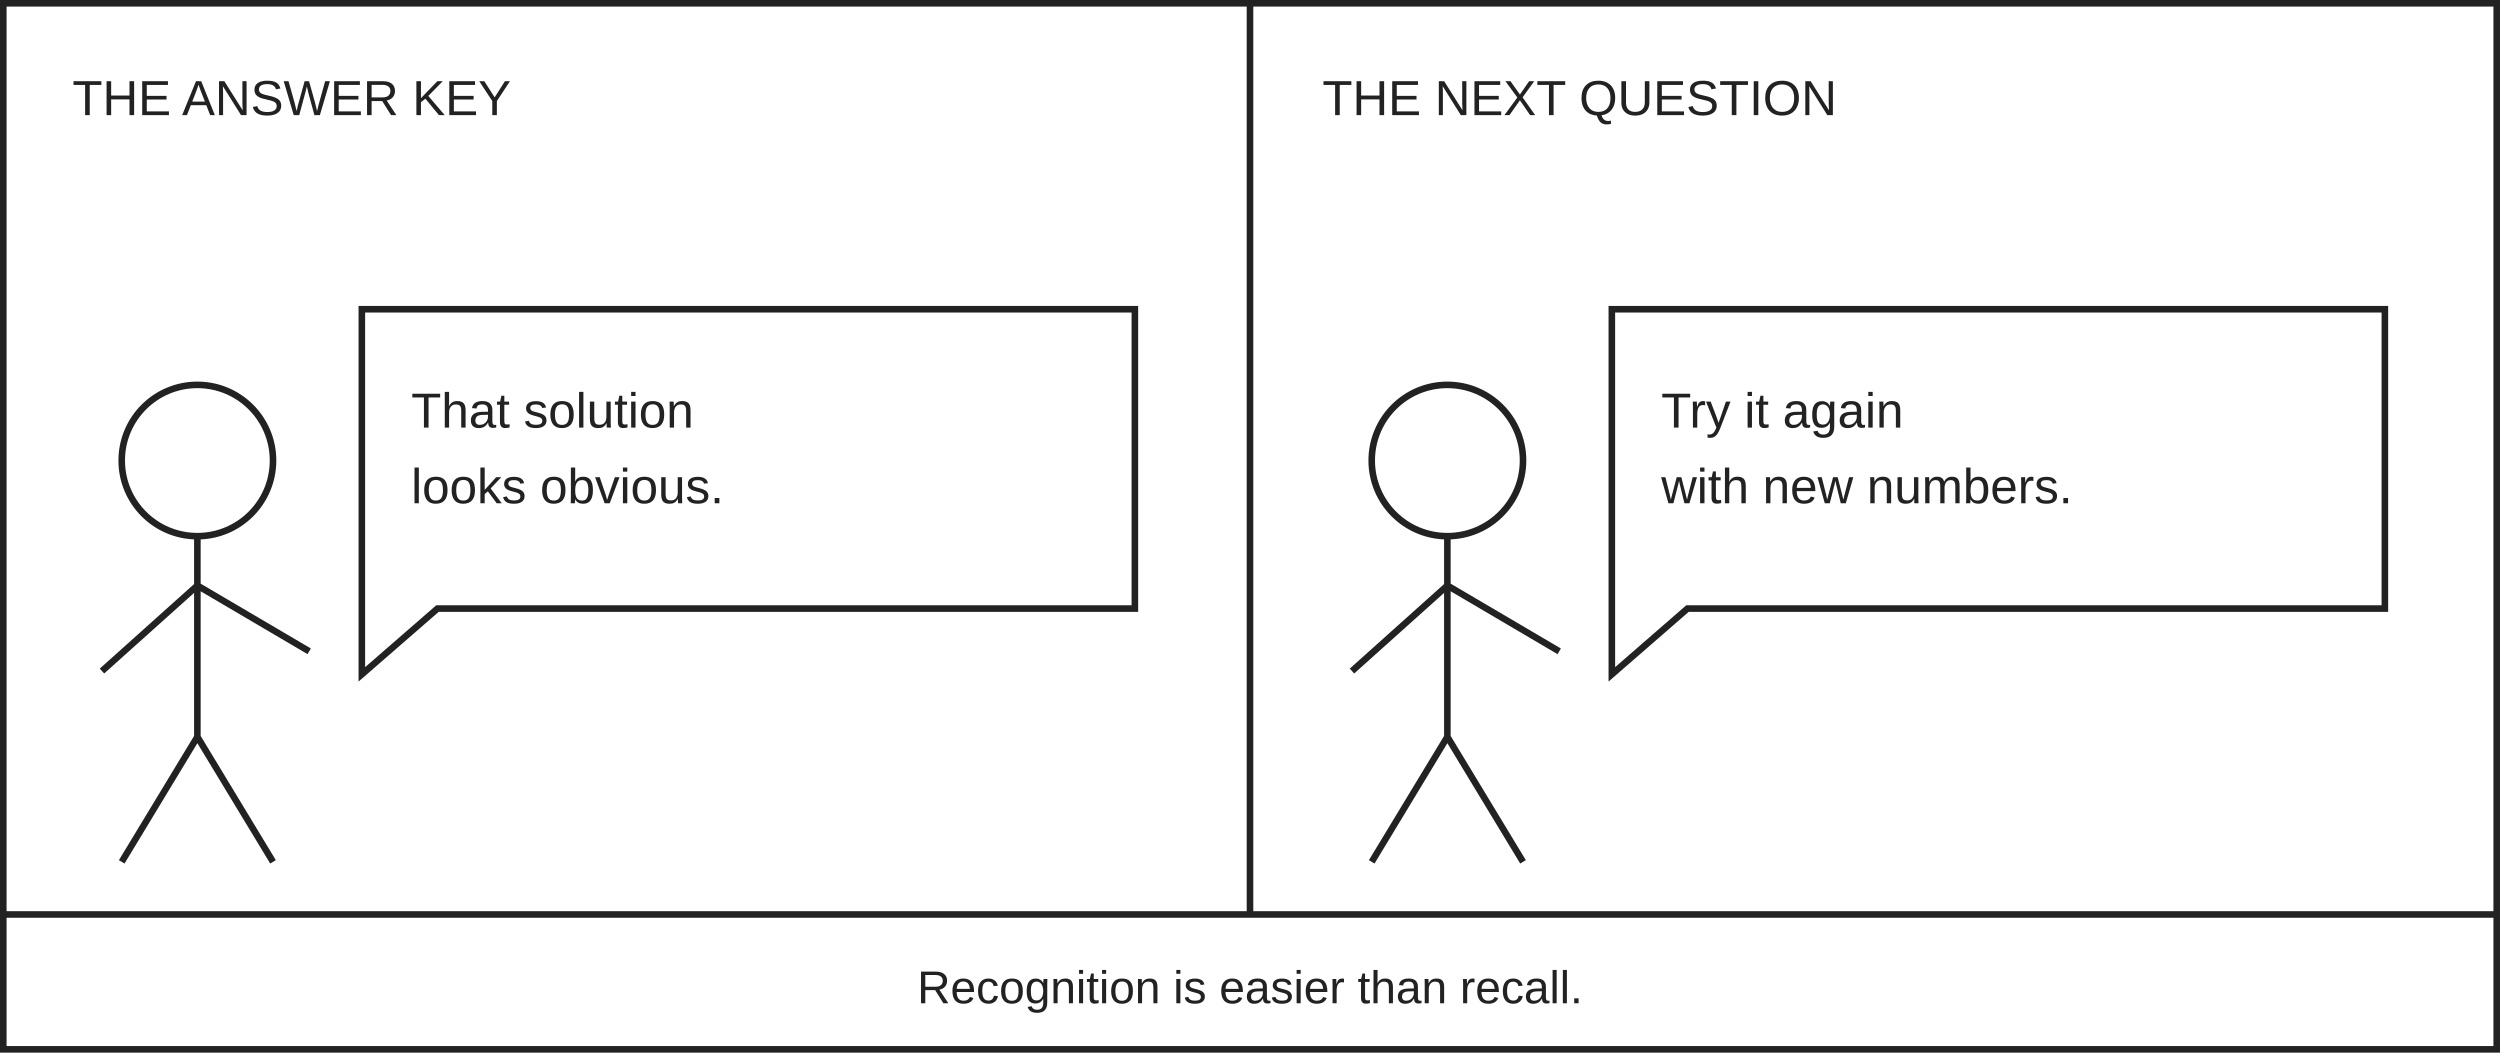
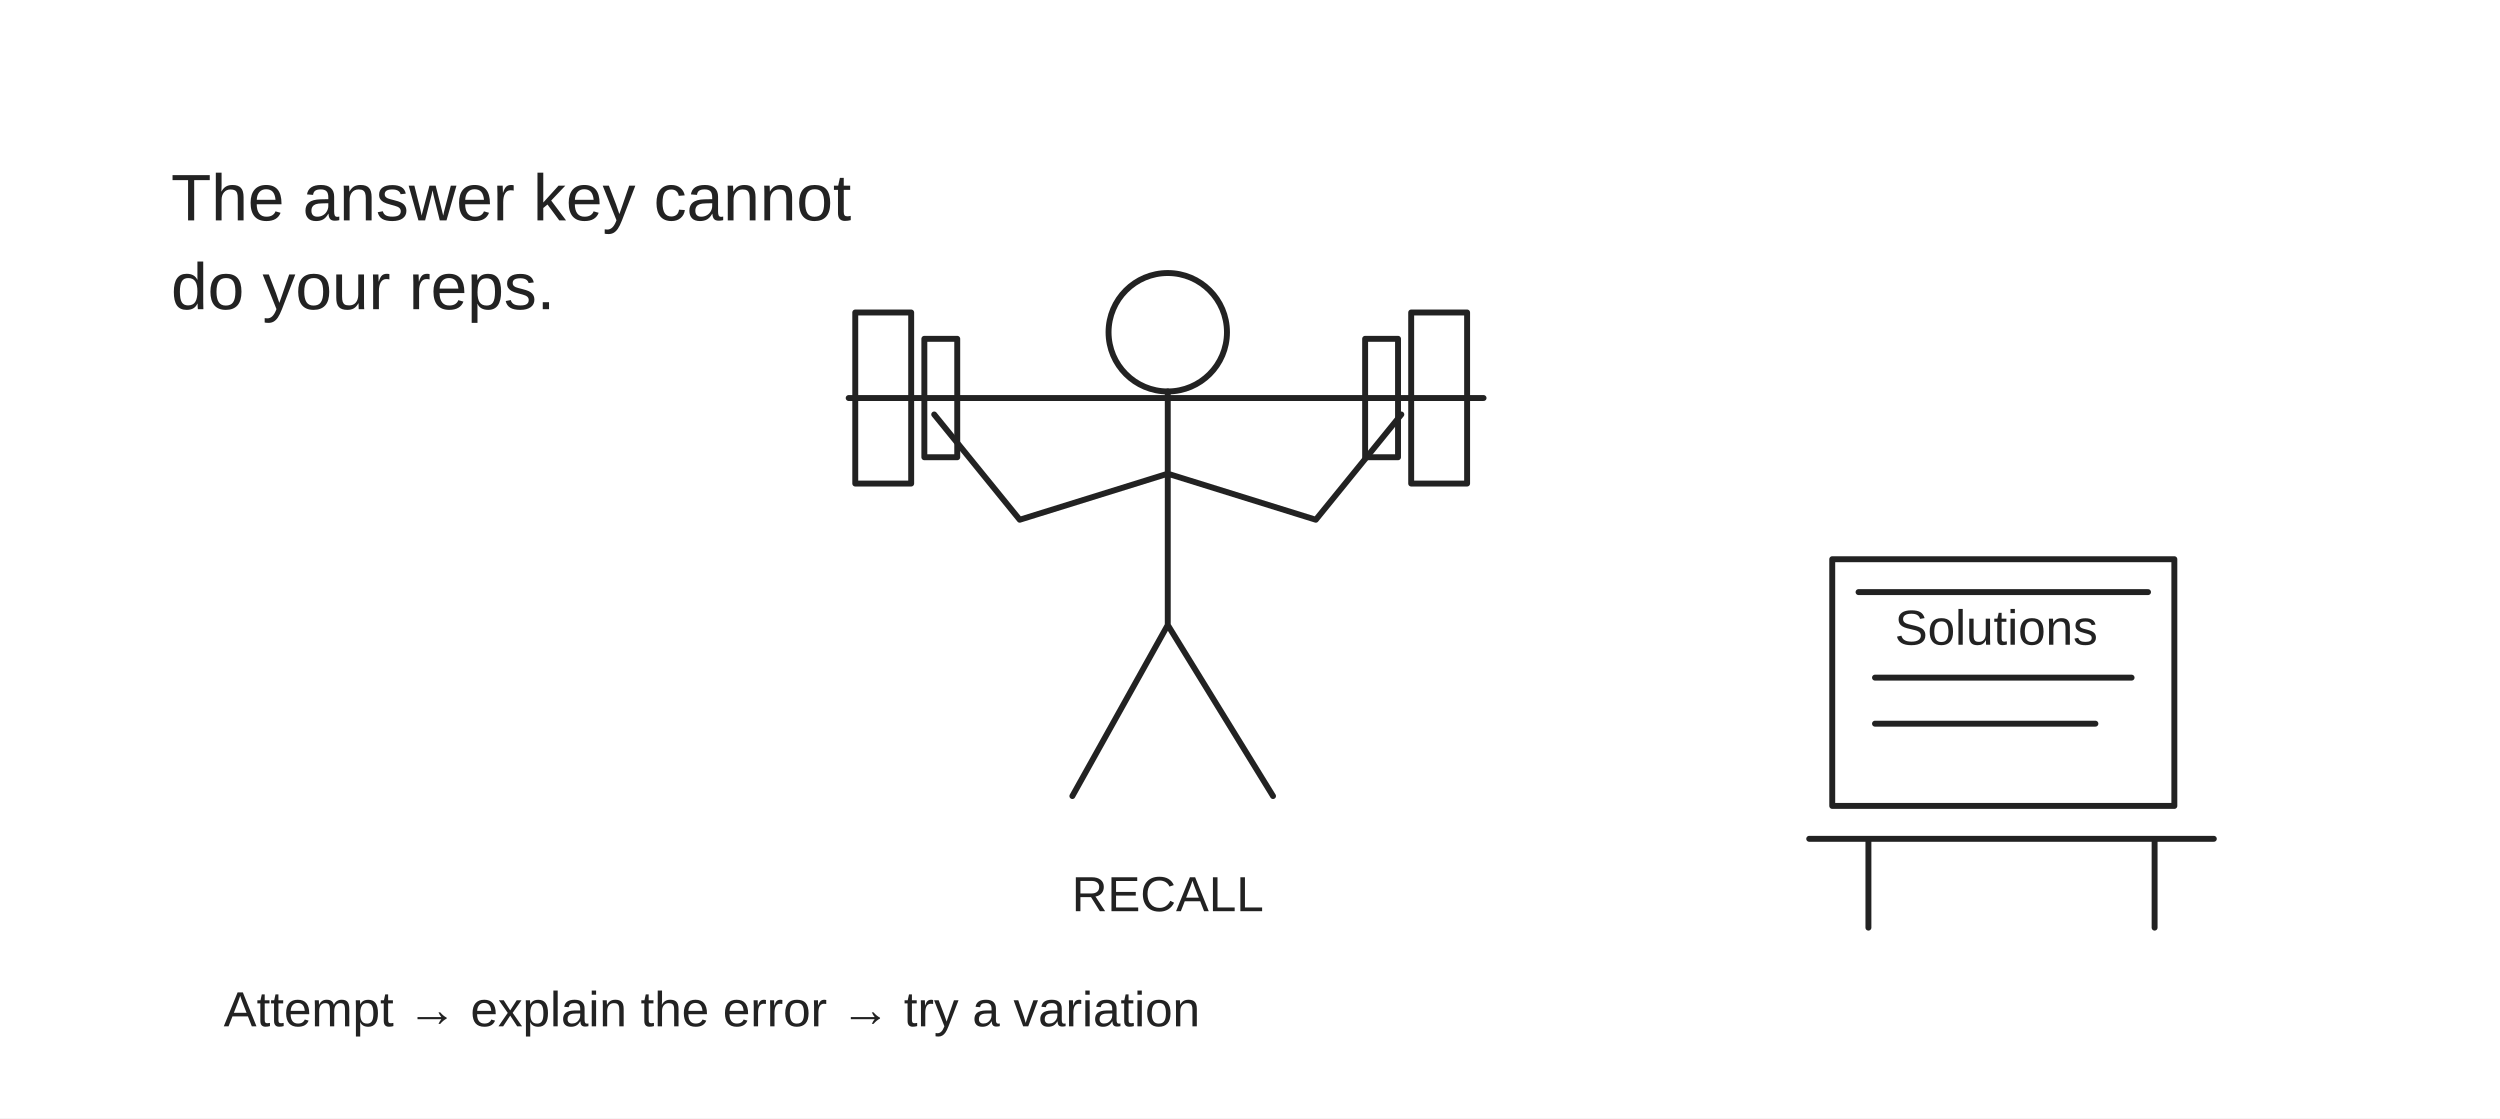
- <svg xmlns="http://www.w3.org/2000/svg" viewBox="0 0 760 320" role="img" aria-labelledby="title desc">
-   <rect width="760" height="320" fill="white" />
-   <g fill="none" stroke="#222" stroke-width="2">
-     <rect x="1" y="1" width="758" height="318" />
-     <path d="M380 1V278 M1 278H759" />
-     <circle cx="60" cy="140" r="23" />
-     <path d="M60 163V224 M60 178L31 204 M60 178L94 198 M60 224L37 262 M60 224L83 262" />
-     <circle cx="440" cy="140" r="23" />
-     <path d="M440 163V224 M440 178L411 204 M440 178L474 198 M440 224L417 262 M440 224L463 262" />
-     <path d="M110 94H345V185H133L110 205Z" />
-     <path d="M490 94H725V185H513L490 205Z" />
+ <svg xmlns="http://www.w3.org/2000/svg" viewBox="0 0 760 340" role="img" aria-labelledby="title desc">
+   <defs>
+     <marker id="arrow" viewBox="0 0 10 10" refX="9" refY="5" markerWidth="7" markerHeight="7" orient="auto-start-reverse">
+       <path d="M1 1L9 5L1 9" fill="none" stroke="#222" stroke-width="1.3" />
+     </marker>
+   </defs>
+   <rect width="760" height="340" fill="white" />
+   <g fill="none" stroke="#222" stroke-width="1.8" stroke-linecap="round" stroke-linejoin="round">
+     <circle cx="355" cy="101" r="18" />
+     <path d="M355 119V190 M355 144L310 158L284 126 M355 144L400 158L426 126 M355 190L326 242 M355 190L387 242" />
+     <path d="M258 121L451 121" />
+     <rect x="260" y="95" width="17" height="52" />
+     <rect x="281" y="103" width="10" height="36" />
+     <rect x="429" y="95" width="17" height="52" />
+     <rect x="415" y="103" width="10" height="36" />
+     <rect x="557" y="170" width="104" height="75" />
+     <path d="M565 180H653 M570 206H648 M570 220H637" />
+     <path d="M550 255H673 M568 255V282 M655 255V282" />
  </g>
-   <g font-family="-apple-system,Arial,sans-serif" fill="#222">
-     <text x="22" y="35" font-size="15">THE ANSWER KEY</text>
-     <text x="402" y="35" font-size="15">THE NEXT QUESTION</text>
-     <text x="125" y="130" font-size="15">That solution</text>
-     <text x="125" y="153" font-size="15">looks obvious.</text>
-     <text x="505" y="130" font-size="15">Try it again</text>
-     <text x="505" y="153" font-size="15">with new numbers.</text>
-     <text x="380" y="305" text-anchor="middle" font-size="14">Recognition is easier than recall.</text>
+   <g fill="#222" font-family="-apple-system,BlinkMacSystemFont,Arial,sans-serif">
+     <text x="52" y="67" font-size="20" text-anchor="start" font-weight="400">The answer key cannot</text>
+     <text x="52" y="94" font-size="20" text-anchor="start" font-weight="400">do your reps.</text>
+     <text x="355" y="277" font-size="15" text-anchor="middle" font-weight="400">RECALL</text>
+     <text x="576" y="196" font-size="15" text-anchor="start" font-weight="400">Solutions</text>
+     <text x="68" y="312" font-size="15" text-anchor="start" font-weight="400">Attempt → explain the error → try a variation</text>
  </g>
</svg>
